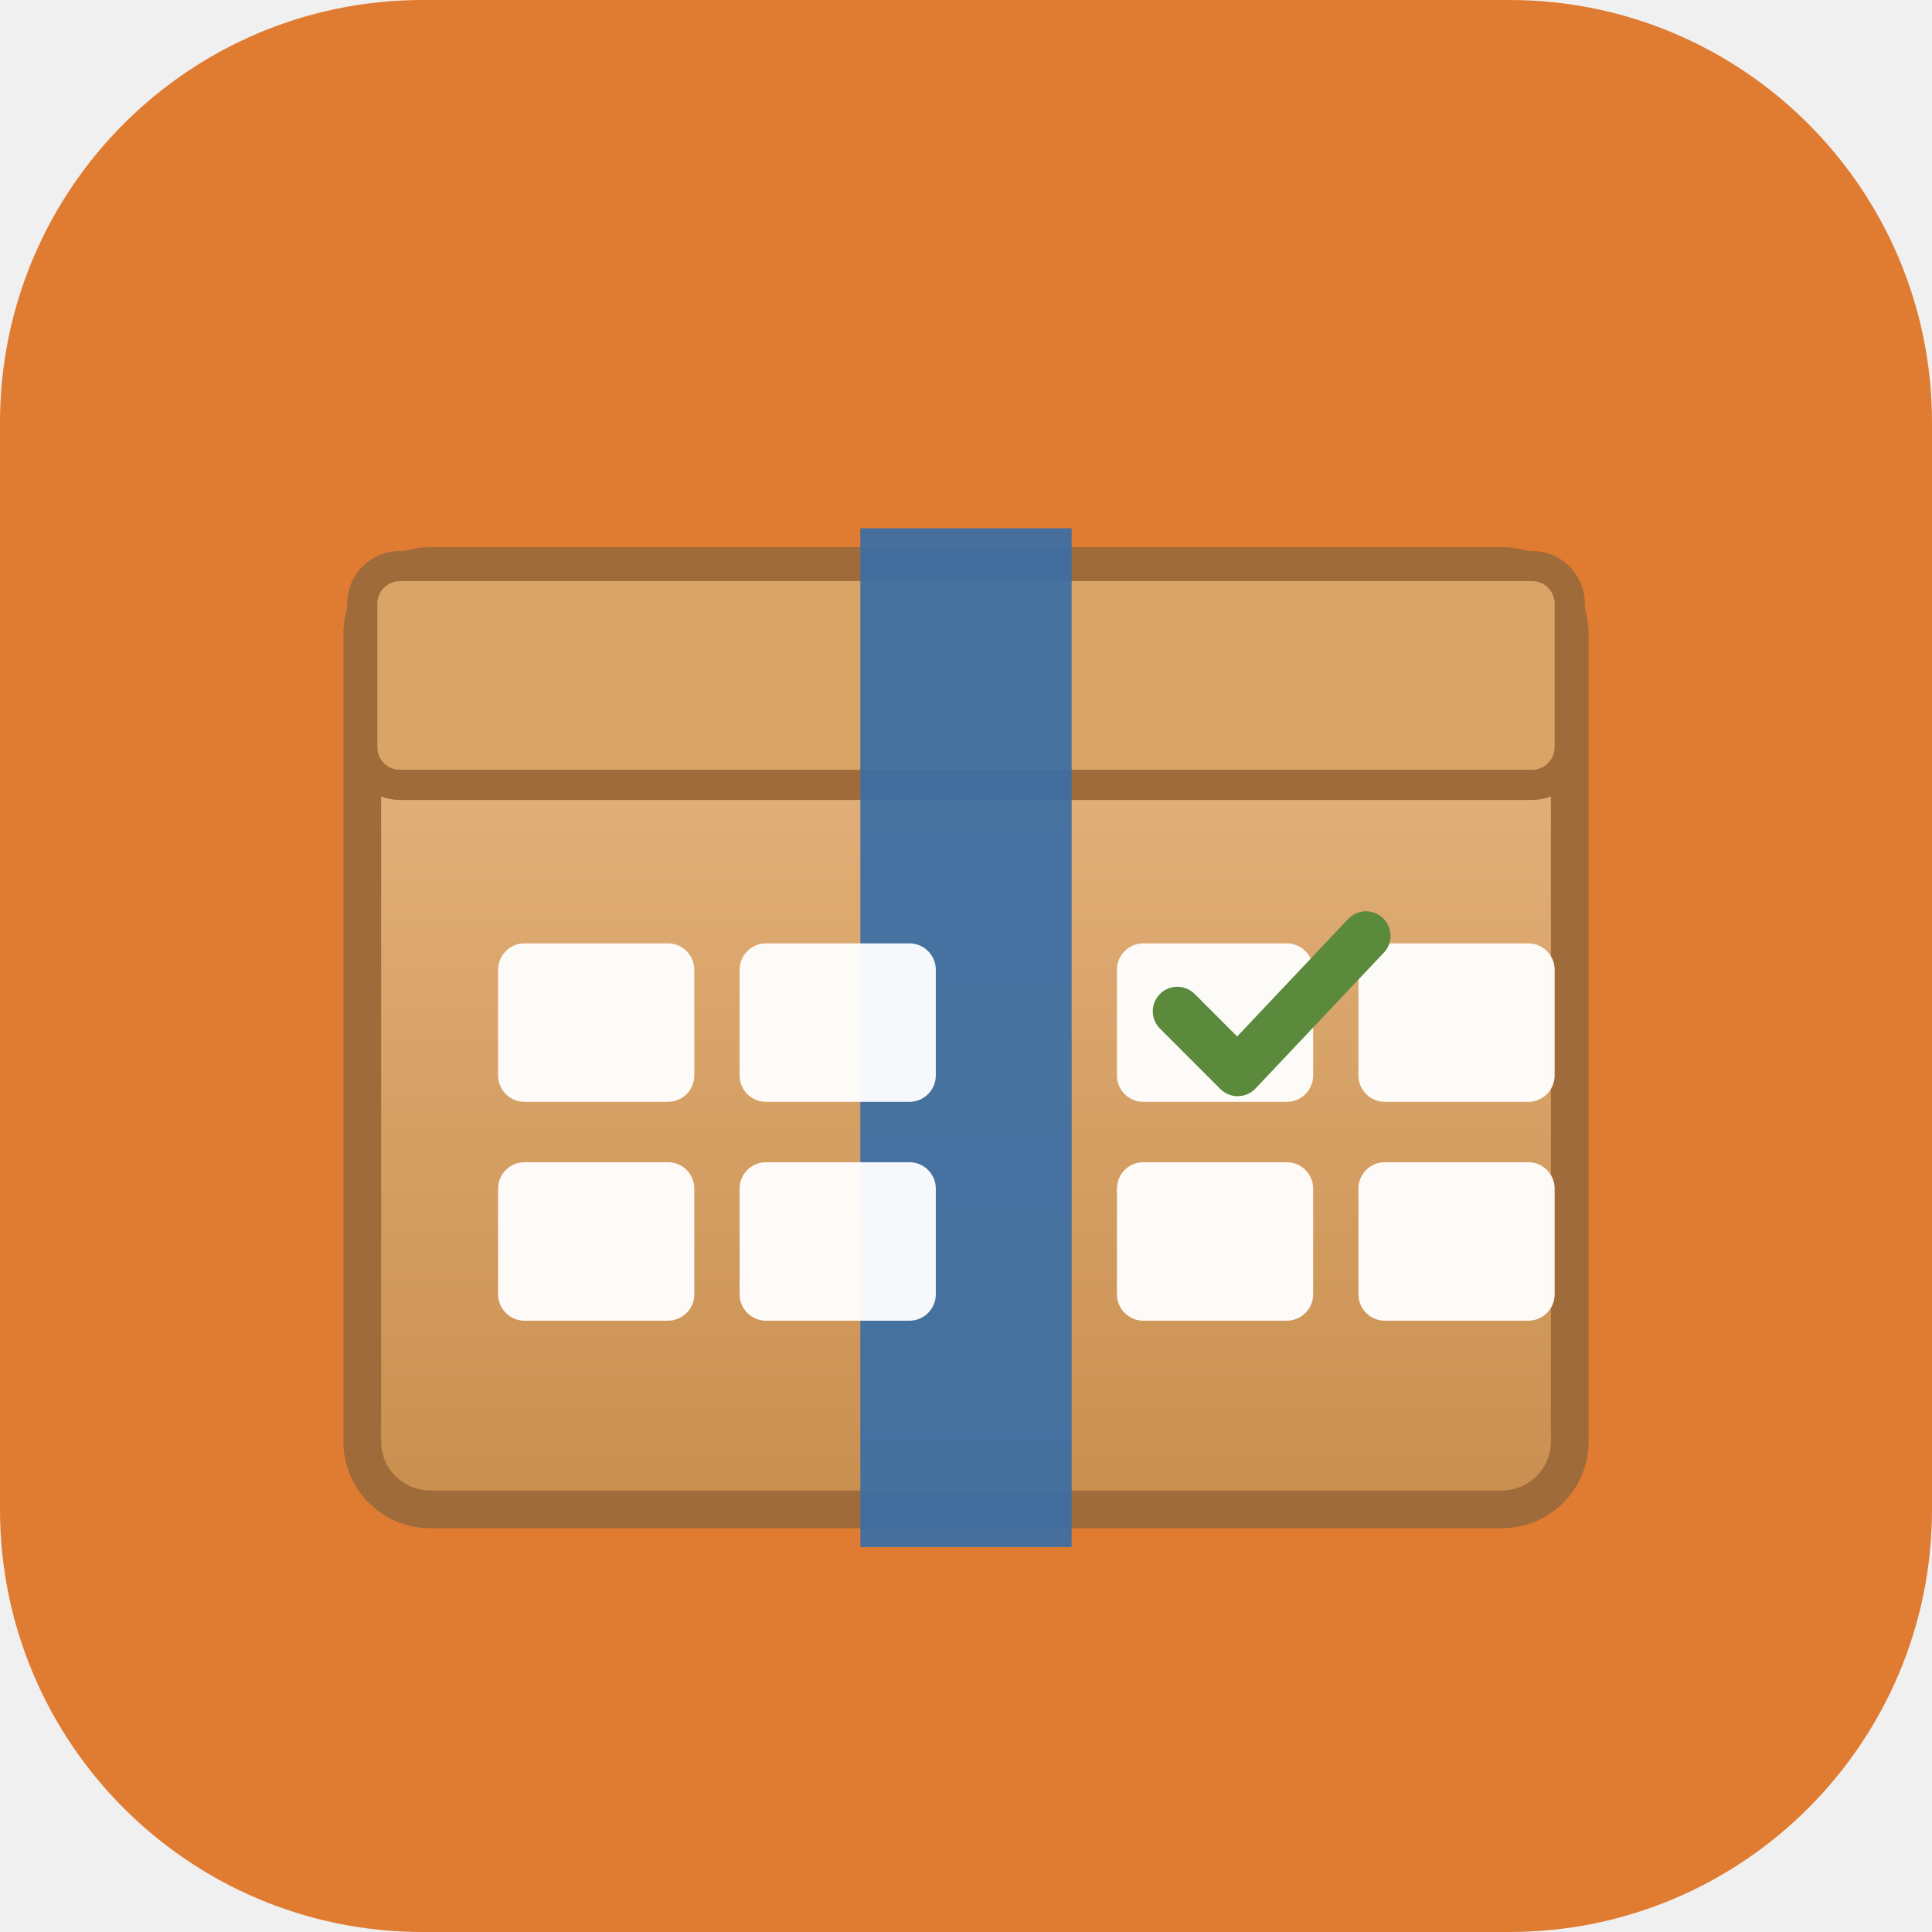
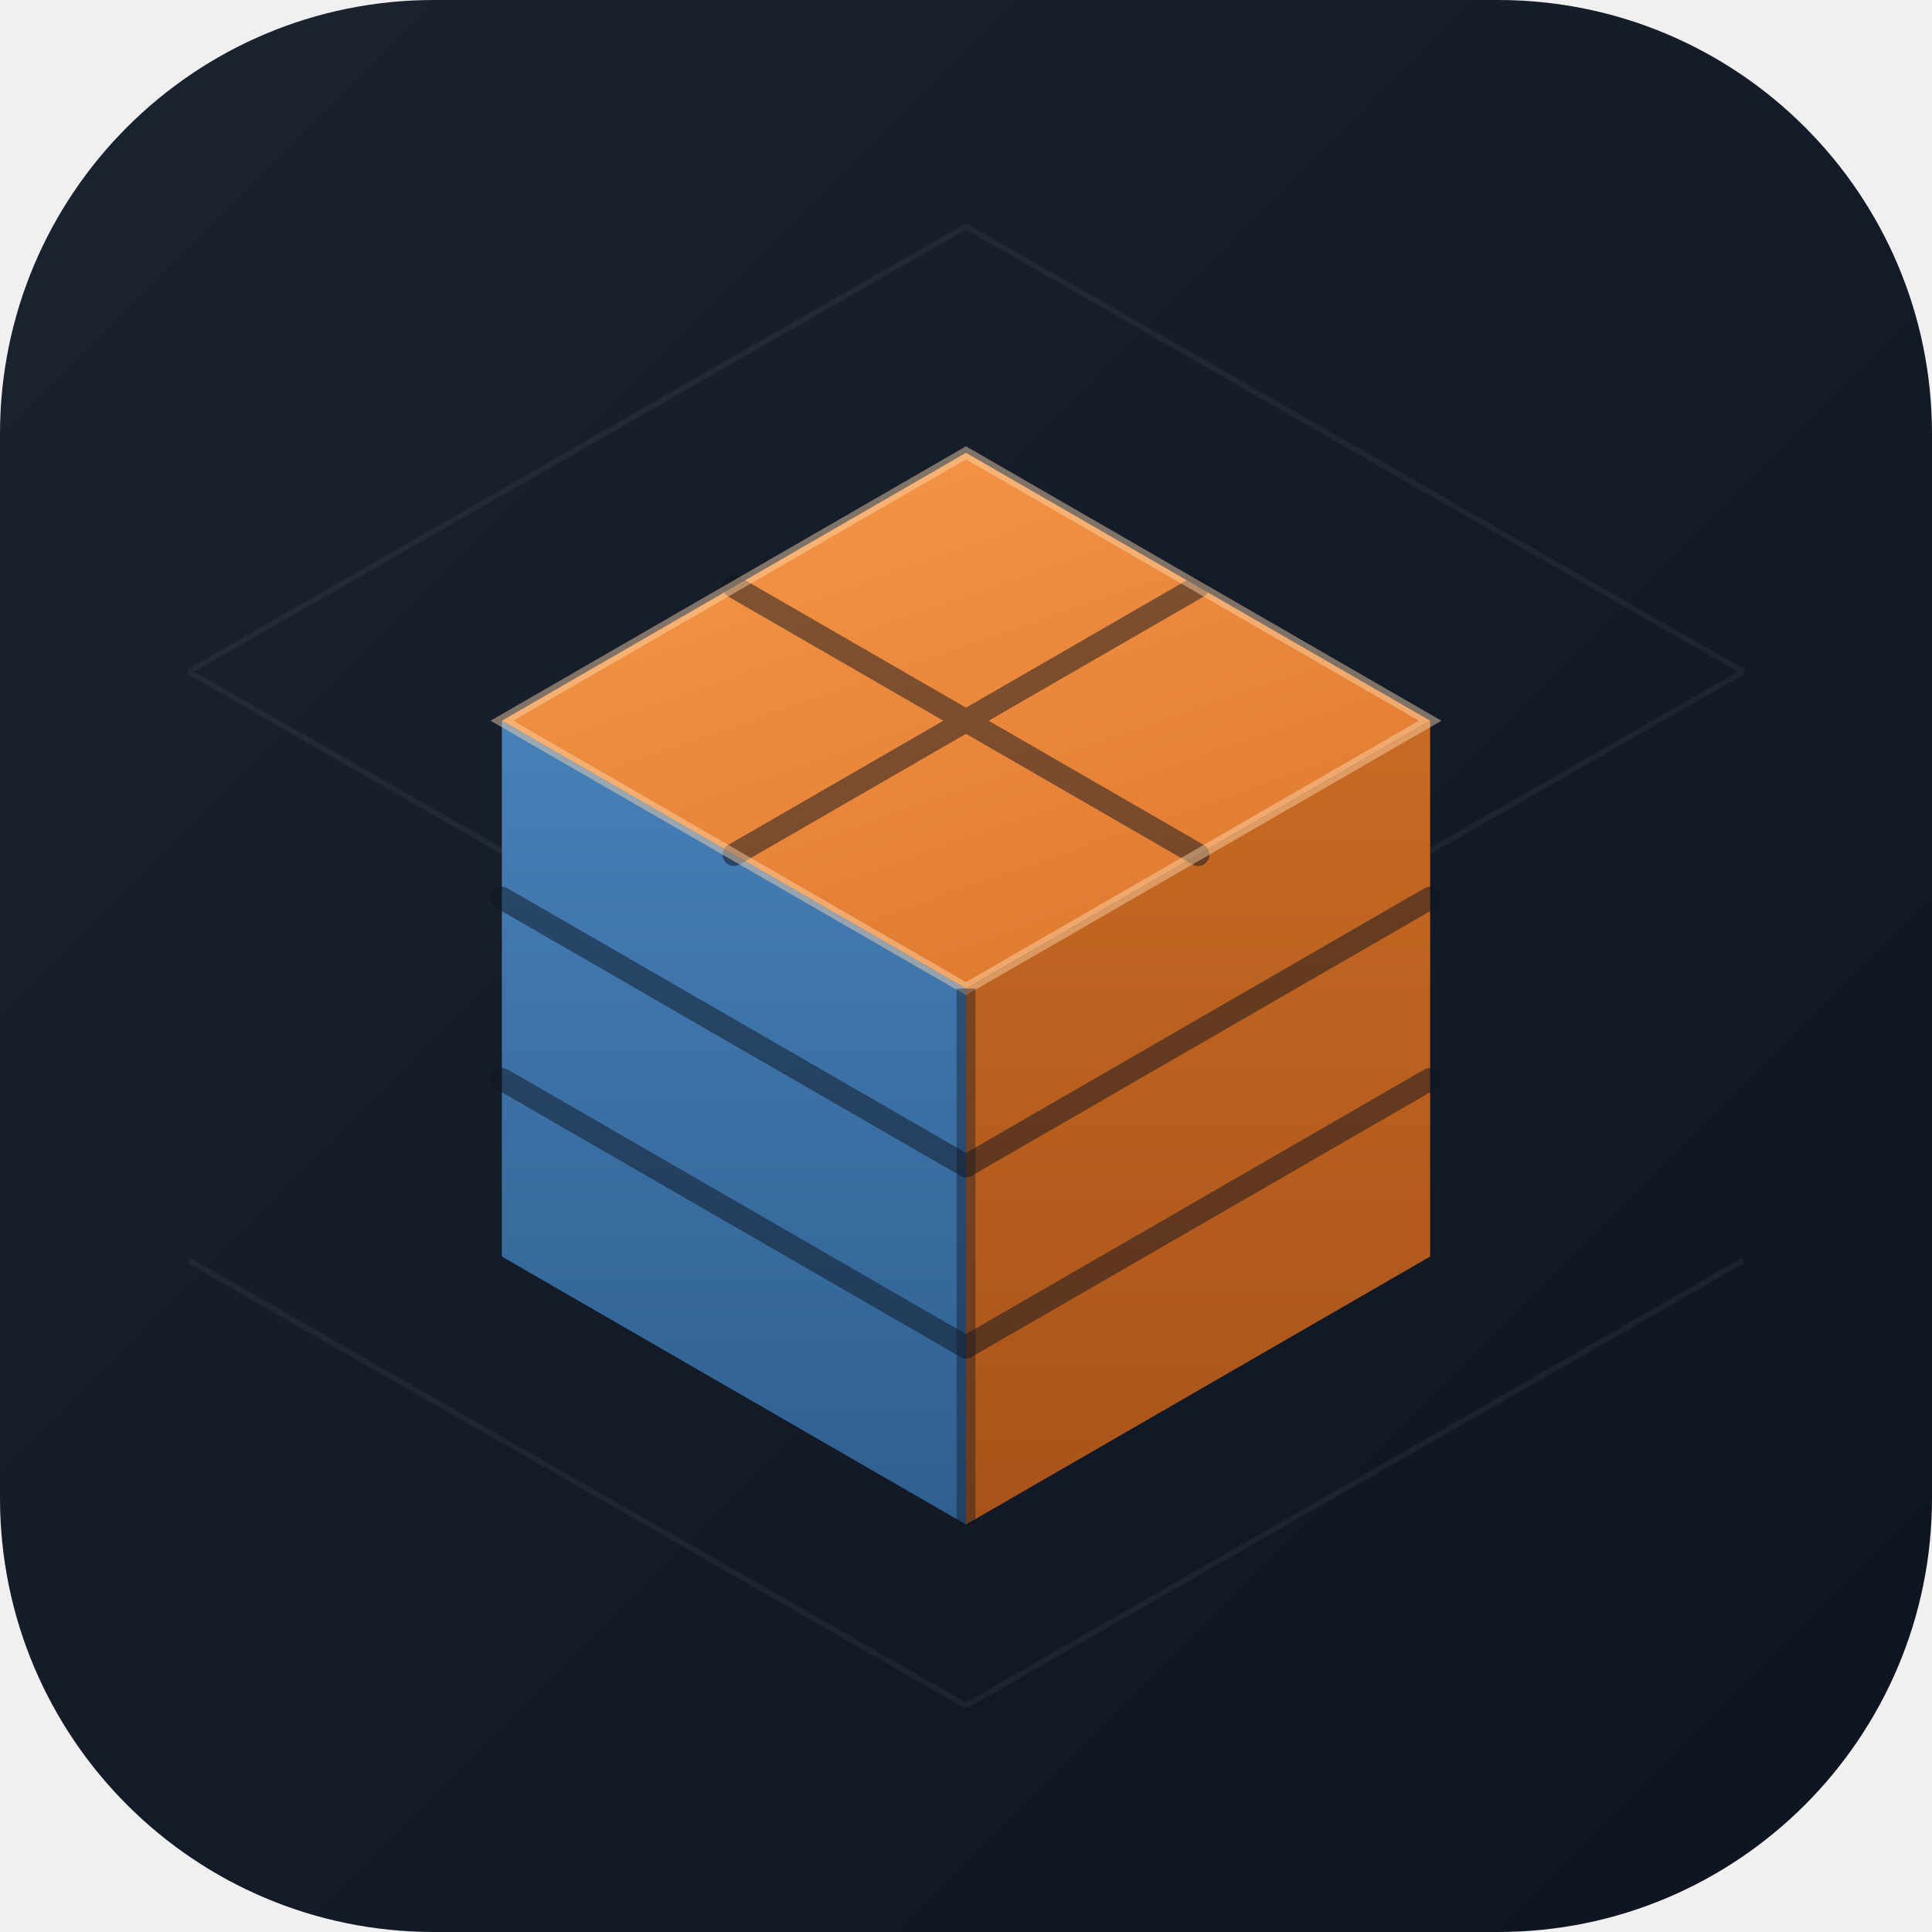
<svg xmlns="http://www.w3.org/2000/svg" viewBox="0 0 512 512">
  <defs>
-     <linearGradient id="box" x1="0" y1="0" x2="0" y2="1">
-       <stop offset="0" stop-color="#e8b884" />
-       <stop offset="1" stop-color="#c98f4f" />
+     <linearGradient id="bg" x1="0" y1="0" x2="1" y2="1">
+       <stop offset="0" stop-color="#1b2331" />
+       <stop offset="1" stop-color="#0e1420" />
+     </linearGradient>
+     <linearGradient id="top" x1="0" y1="0" x2="0.6" y2="1">
+       <stop offset="0" stop-color="#f6994a" />
+       <stop offset="1" stop-color="#e07b32" />
+     </linearGradient>
+     <linearGradient id="right" x1="0" y1="0" x2="0" y2="1">
+       <stop offset="0" stop-color="#c76a24" />
+       <stop offset="1" stop-color="#a8531a" />
+     </linearGradient>
+     <linearGradient id="left" x1="0" y1="0" x2="0" y2="1">
+       <stop offset="0" stop-color="#4780b8" />
+       <stop offset="1" stop-color="#2f5f8f" />
    </linearGradient>
  </defs>
-   <rect width="512" height="512" rx="112" fill="#e07b32" />
-   <rect x="96" y="150" width="320" height="250" rx="18" fill="url(#box)" stroke="#a06b3a" stroke-width="10" />
-   <rect x="96" y="150" width="320" height="58" rx="10" fill="#dcaociety" />
-   <rect x="96" y="150" width="320" height="58" rx="10" fill="#d9a465" stroke="#a06b3a" stroke-width="8" />
-   <rect x="228" y="140" width="56" height="270" fill="#3a6ea5" opacity="0.92" />
-   <g fill="#fff" opacity="0.95">
-     <rect x="132" y="250" width="52" height="42" rx="7" />
-     <rect x="196" y="250" width="52" height="42" rx="7" />
-     <rect x="296" y="250" width="52" height="42" rx="7" />
-     <rect x="360" y="250" width="52" height="42" rx="7" />
-     <rect x="132" y="308" width="52" height="42" rx="7" />
-     <rect x="196" y="308" width="52" height="42" rx="7" />
-     <rect x="296" y="308" width="52" height="42" rx="7" />
-     <rect x="360" y="308" width="52" height="42" rx="7" />
+   <rect width="512" height="512" rx="115" fill="url(#bg)" />
+   <g stroke="#ffffff" stroke-width="1.5" opacity="0.05">
+     <path d="M256,60 L462,178 M256,60 L50,178 M50,178 L256,296 M462,178 L256,296 M50,334 L256,452 M462,334 L256,452" />
  </g>
-   <path d="M312 268 l16 16 l34 -36" stroke="#5b8a3c" stroke-width="13" fill="none" stroke-linecap="round" stroke-linejoin="round" />
+   <g transform="translate(256,262)">
+     <path d="M0,-142 L123,-71 L0,0 L-123,-71 Z" fill="url(#top)" />
+     <path d="M0,0 L123,-71 L123,71 L0,142 Z" fill="url(#right)" />
+     <path d="M0,0 L-123,-71 L-123,71 L0,142 Z" fill="url(#left)" />
+     <g stroke="#0e1420" stroke-width="6" stroke-linecap="round" opacity="0.5">
+       <path d="M-61.5,-106.5 L61.5,-35.5 M61.5,-106.5 L-61.5,-35.5" />
+       <path d="M0,47 L123,-24 M0,95 L123,24" />
+       <path d="M0,47 L-123,-24 M0,95 L-123,24" />
+     </g>
+     <path d="M0,-142 L123,-71 L0,0 L-123,-71 Z" fill="none" stroke="#ffd9b0" stroke-width="3" opacity="0.45" />
+     <path d="M0,0 L0,142" stroke="#0e1420" stroke-width="5" opacity="0.4" />
+   </g>
</svg>
